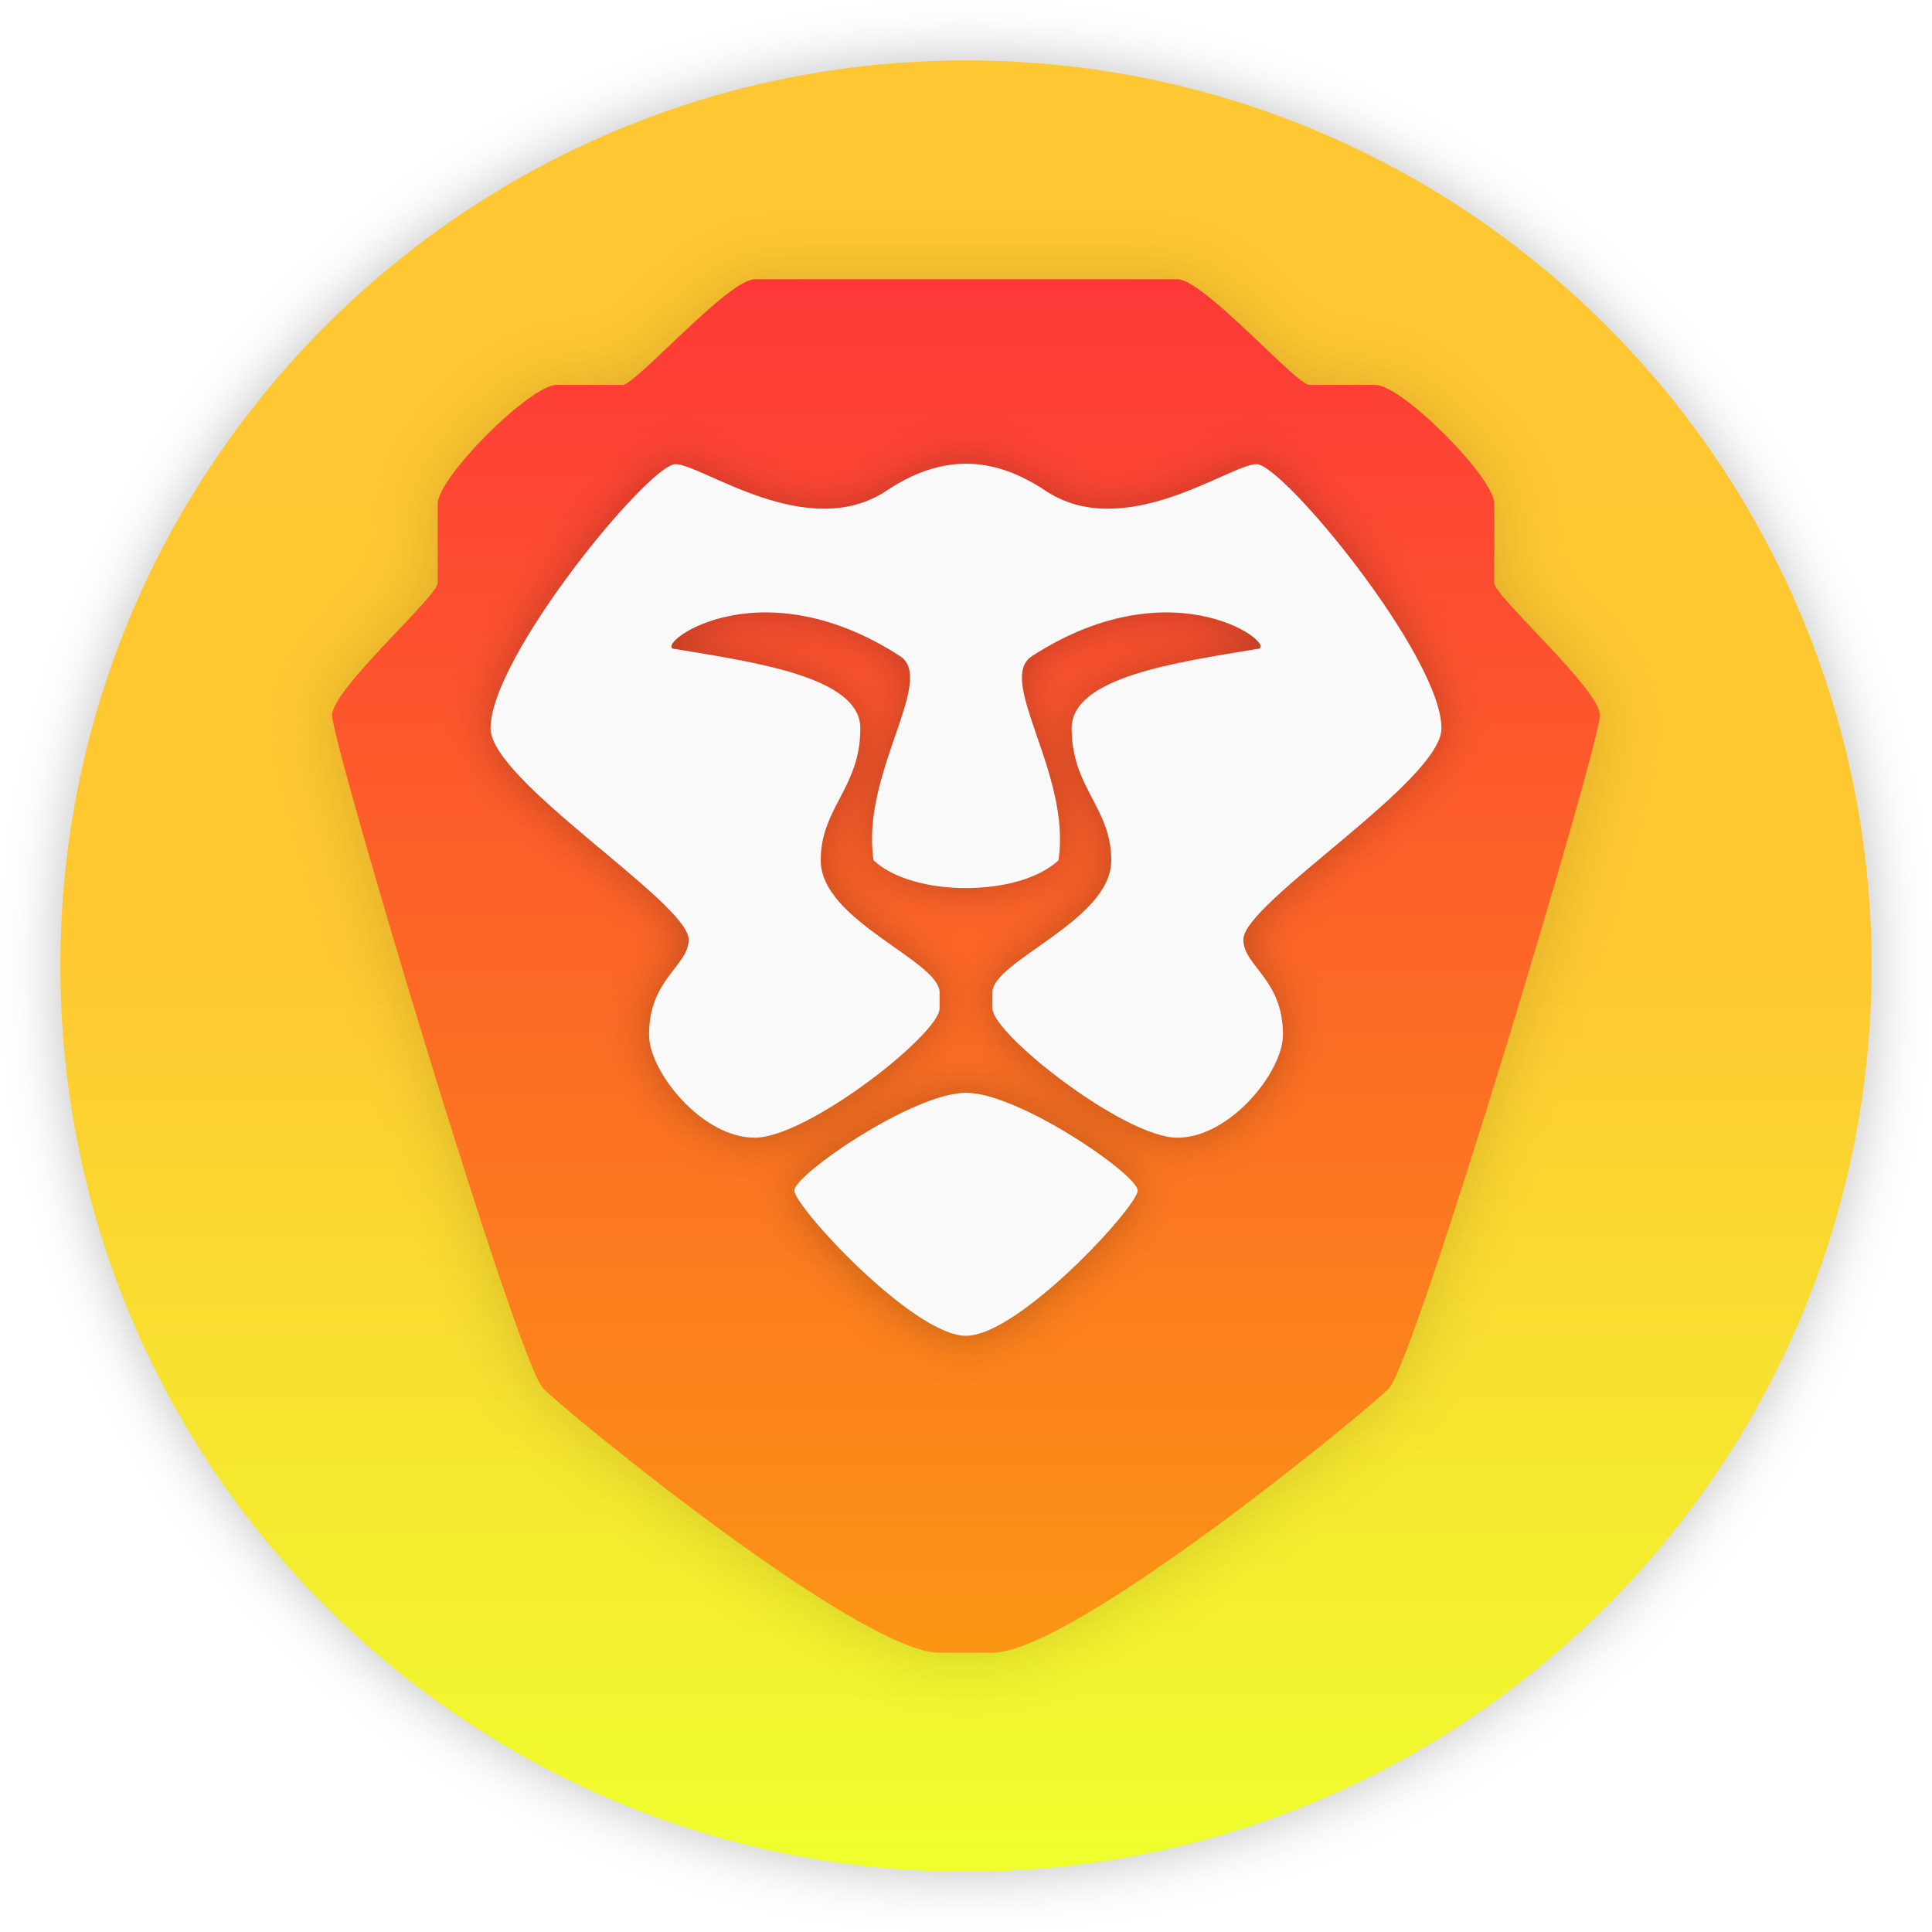
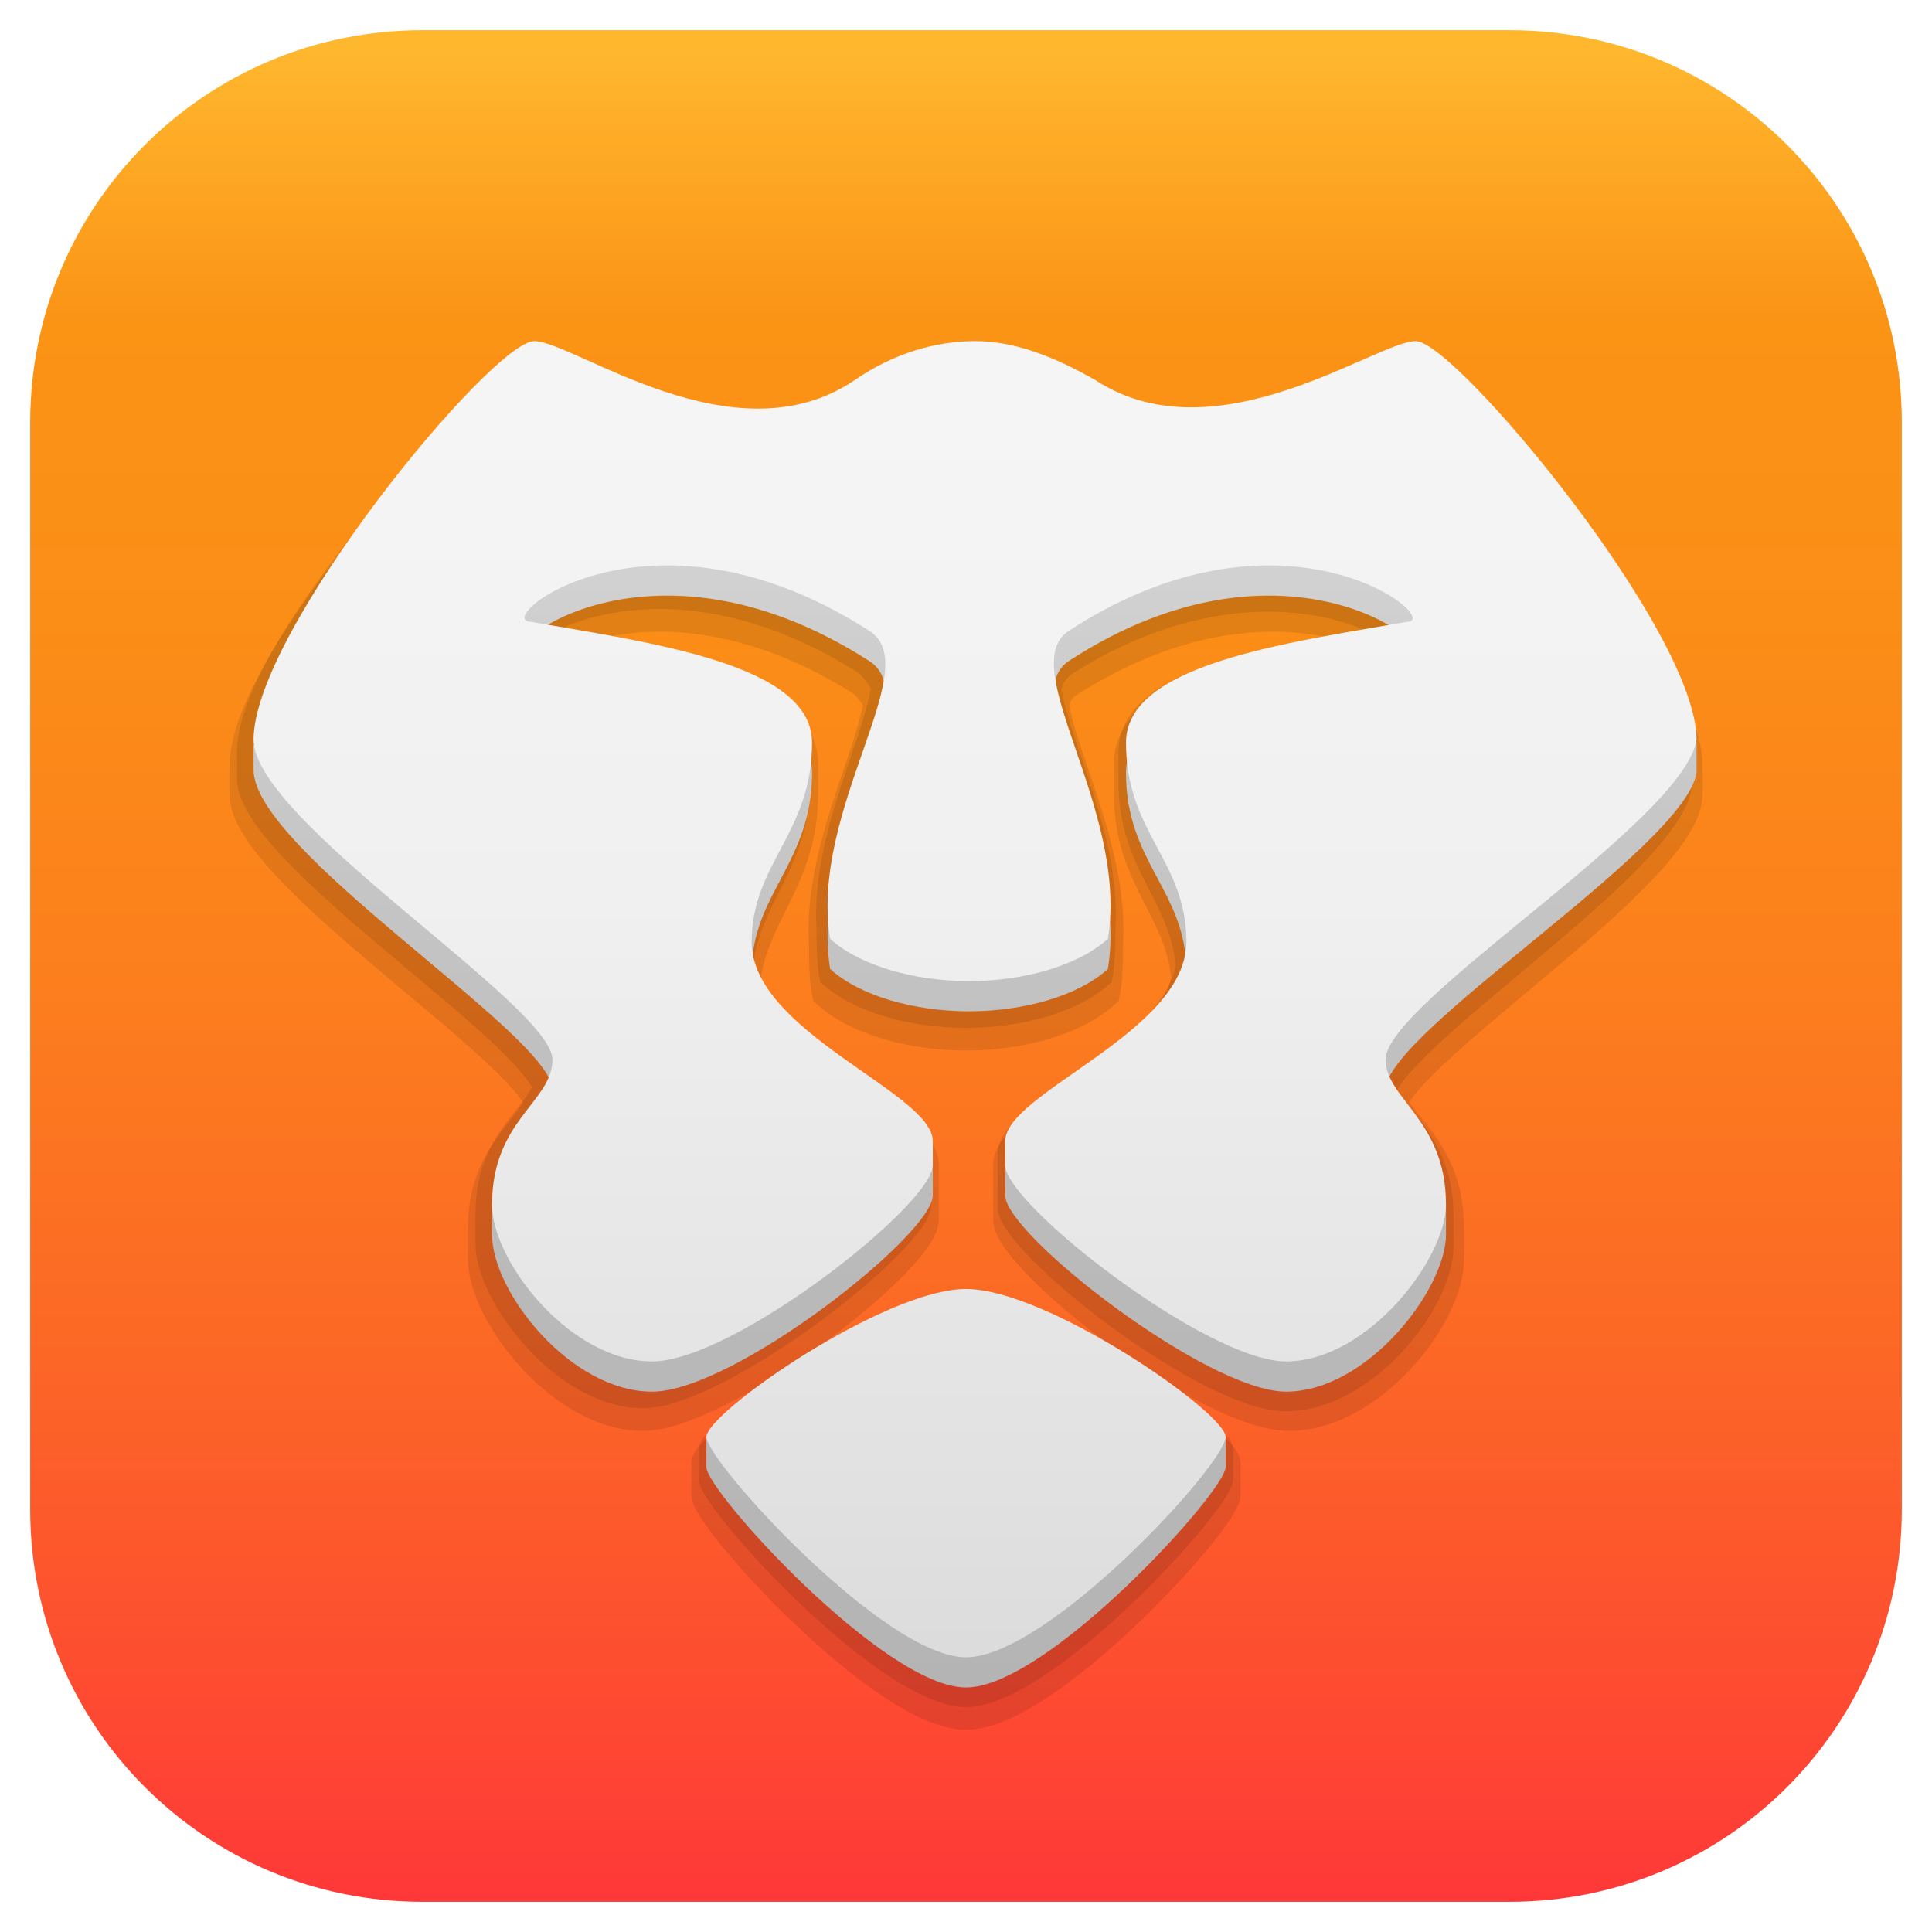
- <svg xmlns="http://www.w3.org/2000/svg" width="64" height="64" version="1.1">
-   <defs>
-     <linearGradient id="a" x1="99.036" x2="99.036" y1="-.505" y2="199.84" gradientTransform="matrix(.3 0 0 .3 2 2.0015)" gradientUnits="userSpaceOnUse">
-       <stop stop-color="#ffc731" offset="0" />
-       <stop stop-color="#ffc831" offset=".5" />
-       <stop stop-color="#efff2e" offset="1" />
+ <svg xmlns="http://www.w3.org/2000/svg" version="1.1" x="0px" y="0px" viewBox="0 0 64 64" style="enable-background:new 0 0 64 64;" xml:space="preserve">
+   <style type="text/css">
+ 	.st0{fill:url(#SVGID_1_);}
+ 	.st1{opacity:0.1;}
+ 	.st2{stroke:#000000;stroke-miterlimit:10;}
+ 	.st3{stroke:#000000;stroke-width:0.5;stroke-miterlimit:10;}
+ 	.st4{fill:url(#SVGID_2_);}
+ 	.st5{fill:url(#SVGID_3_);}
+ </style>
+   <g id="Background">
+     <linearGradient id="SVGID_1_" gradientUnits="userSpaceOnUse" x1="32" y1="0.903" x2="32" y2="62.903">
+       <stop offset="1.248699e-02" style="stop-color:#FFB72E" />
+       <stop offset="0.159" style="stop-color:#FB9315" />
+       <stop offset="0.317" style="stop-color:#FB8E17" />
+       <stop offset="0.505" style="stop-color:#FC7F1D" />
+       <stop offset="0.709" style="stop-color:#FC6726" />
+       <stop offset="0.922" style="stop-color:#FE4633" />
+       <stop offset="1" style="stop-color:#FE3838" />
    </linearGradient>
-     <filter id="c" x="-.036" y="-.036" width="1.072" height="1.072" color-interpolation-filters="sRGB">
-       <feGaussianBlur stdDeviation="14.06" />
-     </filter>
-     <linearGradient id="b" x2="0" y1="33" y2="7" gradientTransform="translate(45 13.279)" gradientUnits="userSpaceOnUse">
-       <stop stop-color="#fb9614" offset="0" />
-       <stop stop-color="#fe3838" offset="1" />
-     </linearGradient>
-     <filter id="e" x="-.062" y="-.058" width="1.125" height="1.115" color-interpolation-filters="sRGB">
-       <feGaussianBlur stdDeviation="0.625" />
-     </filter>
-     <filter id="d" x="-.058" y="-.063" width="1.115" height="1.125" color-interpolation-filters="sRGB">
-       <feGaussianBlur stdDeviation="0.431" />
-     </filter>
-   </defs>
-   <circle transform="matrix(.064012 0 0 .064012 -.74226 -2.62)" cx="511.5" cy="540.86" r="468.66" color="#000000" filter="url(#c)" opacity=".25" stroke-width="15.622" />
-   <circle cx="32" cy="32.002" r="30" color="#000000" fill="url(#a)" />
-   <g transform="matrix(1.75 0 0 1.75 -24 -26.238)" stroke-width=".571">
-     <path d="m28 20.279c-0.5 0-2.25 2-2.5 2h-1.25c-0.5 0-2.25 1.75-2.25 2.25v1.5c0 0.25-1.989 2-2 2.5s3.5 12.25 4 12.75 6 5 7.5 5h1c1.5 0 7-4.5 7.5-5s4.01-12.25 4-12.75c-0.011-0.497-2-2.25-2-2.5v-1.5c0-0.5-1.75-2.25-2.25-2.25h-1.25c-0.25 0-2-2-2.5-2h-8z" filter="url(#e)" opacity=".15" />
-     <path d="m28 20.279c-0.5 0-2.25 2-2.5 2h-1.25c-0.5 0-2.25 1.75-2.25 2.25v1.5c0 0.25-1.989 2-2 2.5s3.5 12.25 4 12.75 6 5 7.5 5h1c1.5 0 7-4.5 7.5-5s4.01-12.25 4-12.75c-0.011-0.497-2-2.25-2-2.5v-1.5c0-0.5-1.75-2.25-2.25-2.25h-1.25c-0.25 0-2-2-2.5-2h-8z" fill="url(#b)" />
-     <path d="m32 23.771c-0.498 0-0.994 0.171-1.5 0.508-1.5 1-3.5-0.5-4-0.5s-3.5 3.643-3.5 5c0 1 3.75 3.3 3.75 4 0 0.5-0.75 0.74-0.75 1.801 0 0.699 1 1.949 2 1.949s3.502-1.963 3.5-2.449v-0.301c0-0.6-2.25-1.356-2.25-2.5 0-1 0.75-1.37 0.75-2.5 0-0.972-2-1.25-3.5-1.5-0.5 0 1.5-1.645 4.25 0.133 0.696 0.45-0.75 2.229-0.5 3.867 0.375 0.35 1.063 0.525 1.75 0.525 0.688 0 1.375-0.175 1.75-0.525 0.25-1.638-1.196-3.417-0.5-3.867 2.75-1.778 4.75-0.133 4.25-0.133-1.5 0.25-3.5 0.528-3.5 1.5 0 1.13 0.75 1.5 0.75 2.5 0 1.144-2.25 1.9-2.25 2.5v0.301c-2e-3 0.486 2.5 2.449 3.5 2.449s2-1.25 2-1.949c0-1.06-0.75-1.301-0.75-1.801 0-0.7 3.75-3 3.75-4 0-1.357-3-5-3.5-5s-2.5 1.5-4 0.5c-0.506-0.337-1-0.508-1.5-0.508zm0 11.908c-1 0-3.25 1.55-3.25 1.85s2.25 2.75 3.25 2.75 3.25-2.45 3.25-2.75-2.25-1.85-3.25-1.85z" filter="url(#d)" opacity=".25" />
-     <path d="m32 23.771c-0.498 0-0.994 0.171-1.5 0.508-1.5 1-3.5-0.5-4-0.5s-3.5 3.643-3.5 5c0 1 3.75 3.3 3.75 4 0 0.5-0.75 0.74-0.75 1.801 0 0.699 1 1.949 2 1.949s3.502-1.963 3.5-2.449v-0.301c0-0.6-2.25-1.356-2.25-2.5 0-1 0.75-1.37 0.75-2.5 0-0.972-2-1.25-3.5-1.5-0.5 0 1.5-1.645 4.25 0.133 0.696 0.45-0.75 2.229-0.5 3.867 0.375 0.35 1.063 0.525 1.75 0.525 0.688 0 1.375-0.175 1.75-0.525 0.25-1.638-1.196-3.417-0.5-3.867 2.75-1.778 4.75-0.133 4.25-0.133-1.5 0.25-3.5 0.528-3.5 1.5 0 1.13 0.75 1.5 0.75 2.5 0 1.144-2.25 1.9-2.25 2.5v0.301c-2e-3 0.486 2.5 2.449 3.5 2.449s2-1.25 2-1.949c0-1.06-0.75-1.301-0.75-1.801 0-0.7 3.75-3 3.75-4 0-1.357-3-5-3.5-5s-2.5 1.5-4 0.5c-0.506-0.337-1-0.508-1.5-0.508zm0 11.908c-1 0-3.25 1.55-3.25 1.85s2.25 2.75 3.25 2.75 3.25-2.45 3.25-2.75-2.25-1.85-3.25-1.85z" fill="#f9f9f9" />
+     <path class="st0" d="M50,63H14C6.8,63,1,57.2,1,50V14C1,6.8,6.8,1,14,1h36c7.2,0,13,5.8,13,13v36C63,57.2,57.2,63,50,63z" />
+   </g>
+   <g id="Icon">
+     <g>
+       <g class="st1">
+         <path class="st2" d="M32,44.6c-2.7,0-8.6,3.1-8.6,3.9c0,0,0,0.9,0,1c0,0.8,5.9,7.3,8.6,7.3s8.6-6.5,8.6-7.3c0-0.1,0-1,0-1     C40.6,47.7,34.7,44.6,32,44.6z" />
+         <path class="st2" d="M46.6,13.1c-1.3,0-6.6,4-10.6,1.3c-1.3-0.9-2.7-1.3-4-1.3c-1.3,0-2.6,0.5-4,1.3c-4,2.6-9.3-1.3-10.6-1.3     c-1.3,0-9.3,8.7-9.3,12.3c0,0,0,0.1,0,0.1c0,0,0,0,0,0s0,0.2,0,0.8c0,2.5,8.7,8,9.8,10.2c-0.4,1-1.9,1.8-1.9,4.2c0,0,0,0.8,0,1     c0,1.8,2.6,5.2,5.3,5.2c2.6,0,9.3-5.2,9.3-6.5v-0.8c0,0,0-0.1,0-0.1c0,0,0-0.1,0-0.1v-0.8c0-1.5-5.4-3.4-5.9-6.2     c0.3-2.2,1.9-3.3,1.9-6.1c0-0.1,0-0.3,0-0.4c0-0.2,0-0.4,0-0.6c0-2.4-4.8-3.2-8.7-3.9c1.6-1,5.7-2,10.7,1.2     c0.2,0.2,0.4,0.4,0.5,0.7c-0.3,1.9-2,5-1.8,8c0,0.5,0,1.1,0.1,1.6c1,0.9,2.8,1.4,4.6,1.4c1.8,0,3.6-0.5,4.6-1.4     c0.1-0.5,0.1-1.1,0.1-1.6c0.2-3-1.5-6.1-1.8-8c0.1-0.3,0.2-0.5,0.5-0.7c5-3.2,9.1-2.2,10.7-1.2c-3.9,0.6-8.7,1.4-8.7,3.9     c0,0.2,0,0.4,0,0.6c0,0.1,0,0.2,0,0.4c0,2.8,1.7,3.8,1.9,6.1c-0.5,2.8-5.9,4.7-5.9,6.2v0.8c0,0,0,0.1,0,0.1c0,0,0,0.1,0,0.1v0.8     c0,1.3,6.6,6.5,9.3,6.5c2.7,0,5.3-3.3,5.3-5.2c0-0.4,0-1,0-1c0-2.4-1.4-3.2-1.9-4.2c1.1-2.2,9.8-7.7,9.8-10.2c0-0.2,0-1,0-1     C55.8,21.8,47.9,13.1,46.6,13.1z" />
+       </g>
+       <g class="st1">
+         <path class="st3" d="M32,44.1c-2.7,0-8.6,3.1-8.6,3.9c0,0,0,0.9,0,1c0,0.8,5.9,7.3,8.6,7.3s8.6-6.5,8.6-7.3c0-0.1,0-1,0-1     C40.6,47.2,34.7,44.1,32,44.1z" />
+         <path class="st3" d="M46.6,12.6c-1.3,0-6.6,4-10.6,1.3c-1.3-0.9-2.7-1.3-4-1.3c-1.3,0-2.6,0.5-4,1.3c-4,2.6-9.3-1.3-10.6-1.3     c-1.3,0-9.3,8.7-9.3,12.3c0,0,0,0.1,0,0.1c0,0,0,0,0,0s0,0.2,0,0.8c0,2.5,8.7,8,9.8,10.2c-0.4,1-1.9,1.8-1.9,4.2c0,0,0,0.8,0,1     c0,1.8,2.6,5.2,5.3,5.2c2.6,0,9.3-5.2,9.3-6.5v-0.8c0,0,0-0.1,0-0.1c0,0,0-0.1,0-0.1v-0.8c0-1.5-5.4-3.4-5.9-6.2     c0.3-2.2,1.9-3.3,1.9-6.1c0-0.1,0-0.3,0-0.4c0-0.2,0-0.4,0-0.6c0-2.4-4.8-3.2-8.7-3.9c1.6-1,5.7-2,10.7,1.2     c0.2,0.2,0.4,0.4,0.5,0.7c-0.3,1.9-2,5-1.8,8c0,0.5,0,1.1,0.1,1.6c1,0.9,2.8,1.4,4.6,1.4c1.8,0,3.6-0.5,4.6-1.4     c0.1-0.5,0.1-1.1,0.1-1.6c0.2-3-1.5-6.1-1.8-8c0.1-0.3,0.2-0.5,0.5-0.7C40.3,19,44.4,20,46,21c-3.9,0.6-8.7,1.4-8.7,3.9     c0,0.2,0,0.4,0,0.6c0,0.1,0,0.2,0,0.4c0,2.8,1.7,3.8,1.9,6.1c-0.5,2.8-5.9,4.7-5.9,6.2v0.8c0,0,0,0.1,0,0.1c0,0,0,0.1,0,0.1v0.8     c0,1.3,6.6,6.5,9.3,6.5c2.7,0,5.3-3.3,5.3-5.2c0-0.4,0-1,0-1c0-2.4-1.4-3.2-1.9-4.2c1.1-2.2,9.8-7.7,9.8-10.2c0-0.2,0-1,0-1     C55.8,21.3,47.9,12.6,46.6,12.6z" />
+       </g>
+       <linearGradient id="SVGID_2_" gradientUnits="userSpaceOnUse" x1="32" y1="11.476" x2="32" y2="56.464">
+         <stop offset="0" style="stop-color:#DBDBDB" />
+         <stop offset="0.326" style="stop-color:#C8C8C8" />
+         <stop offset="0.695" style="stop-color:#B9B9B9" />
+         <stop offset="1" style="stop-color:#B4B4B4" />
+       </linearGradient>
+       <path class="st4" d="M32,55.9c-2.7,0-8.6-6.5-8.6-7.3c0-0.1,0-1,0-1s6.3-3.9,8.6-3.9c2.3,0,8.6,3.9,8.6,3.9s0,0.8,0,1    C40.6,49.4,34.7,55.9,32,55.9z M45.9,36.1c0,1.2,2,3.8,2,3.8s0,0.6,0,1c0,1.8-2.6,5.2-5.3,5.2c-2.6,0-9.3-5.2-9.3-6.5v-0.8    c0-1.6,6-3.6,6-6.6c0-2.7-2-3.6-2-6.6c0-2.6,5.3-3.3,9.3-4c1.3,0-4-4.4-11.2,0.3c-1.8,1.2,2,5.9,1.3,10.2c-1,0.9-2.8,1.4-4.6,1.4    c-1.8,0-3.6-0.5-4.6-1.4c-0.7-4.3,3.2-9,1.3-10.2c-7.3-4.7-12.6-0.3-11.2-0.3c4,0.7,9.3,1.4,9.3,4c0,3-2,4-2,6.6c0,3,6,5,6,6.6    v0.8c0,1.3-6.6,6.5-9.3,6.5c-2.7,0-5.3-3.3-5.3-5.2c0-0.2,0-1,0-1s2-2.6,2-3.8c0-1.8-9.9-7.9-9.9-10.6c0-0.6,0-0.8,0-0.8    s8.1-12.4,9.3-12.4c1.3,0,6.6,4,10.6,1.3c1.3-0.9,2.7-1.3,4-1.3c1.3,0,2.6,0.5,4,1.3c4,2.6,9.3-1.3,10.6-1.3    c1.2,0,9.3,12.3,9.3,12.3s0,0.7,0,1C55.8,28.1,45.9,34.2,45.9,36.1z" />
+       <linearGradient id="SVGID_3_" gradientUnits="userSpaceOnUse" x1="32" y1="10.513" x2="32" y2="55.501">
+         <stop offset="6.899449e-02" style="stop-color:#F5F5F5" />
+         <stop offset="0.429" style="stop-color:#F0F0F0" />
+         <stop offset="0.865" style="stop-color:#E1E1E1" />
+         <stop offset="1" style="stop-color:#DBDBDB" />
+       </linearGradient>
+       <path class="st5" d="M32,54.9c-2.7,0-8.6-6.5-8.6-7.3c0-0.8,5.9-4.9,8.6-4.9s8.6,4.1,8.6,4.9C40.6,48.5,34.7,54.9,32,54.9z     M45.9,35.1c0,1.3,2,2,2,4.8c0,1.8-2.6,5.2-5.3,5.2c-2.6,0-9.3-5.2-9.3-6.5v-0.8c0-1.6,6-3.6,6-6.6c0-2.7-2-3.6-2-6.6    c0-2.6,5.3-3.3,9.3-4c1.3,0-4-4.4-11.2,0.3c-1.8,1.2,2,5.9,1.3,10.2c-1,0.9-2.8,1.4-4.6,1.4c-1.8,0-3.6-0.5-4.6-1.4    c-0.7-4.3,3.2-9,1.3-10.2c-7.3-4.7-12.6-0.3-11.2-0.3c4,0.7,9.3,1.4,9.3,4c0,3-2,4-2,6.6c0,3,6,5,6,6.6v0.8c0,1.3-6.6,6.5-9.3,6.5    c-2.7,0-5.3-3.3-5.3-5.2c0-2.8,2-3.4,2-4.8c0-1.8-9.9-7.9-9.9-10.6c0-3.6,7.9-13.2,9.3-13.2c1.3,0,6.6,4,10.6,1.3    c1.3-0.9,2.7-1.3,4-1.3c1.3,0,2.6,0.5,4,1.3c4,2.6,9.3-1.3,10.6-1.3s9.3,9.6,9.3,13.2C55.8,27.2,45.9,33.2,45.9,35.1z" />
+     </g>
  </g>
</svg>
